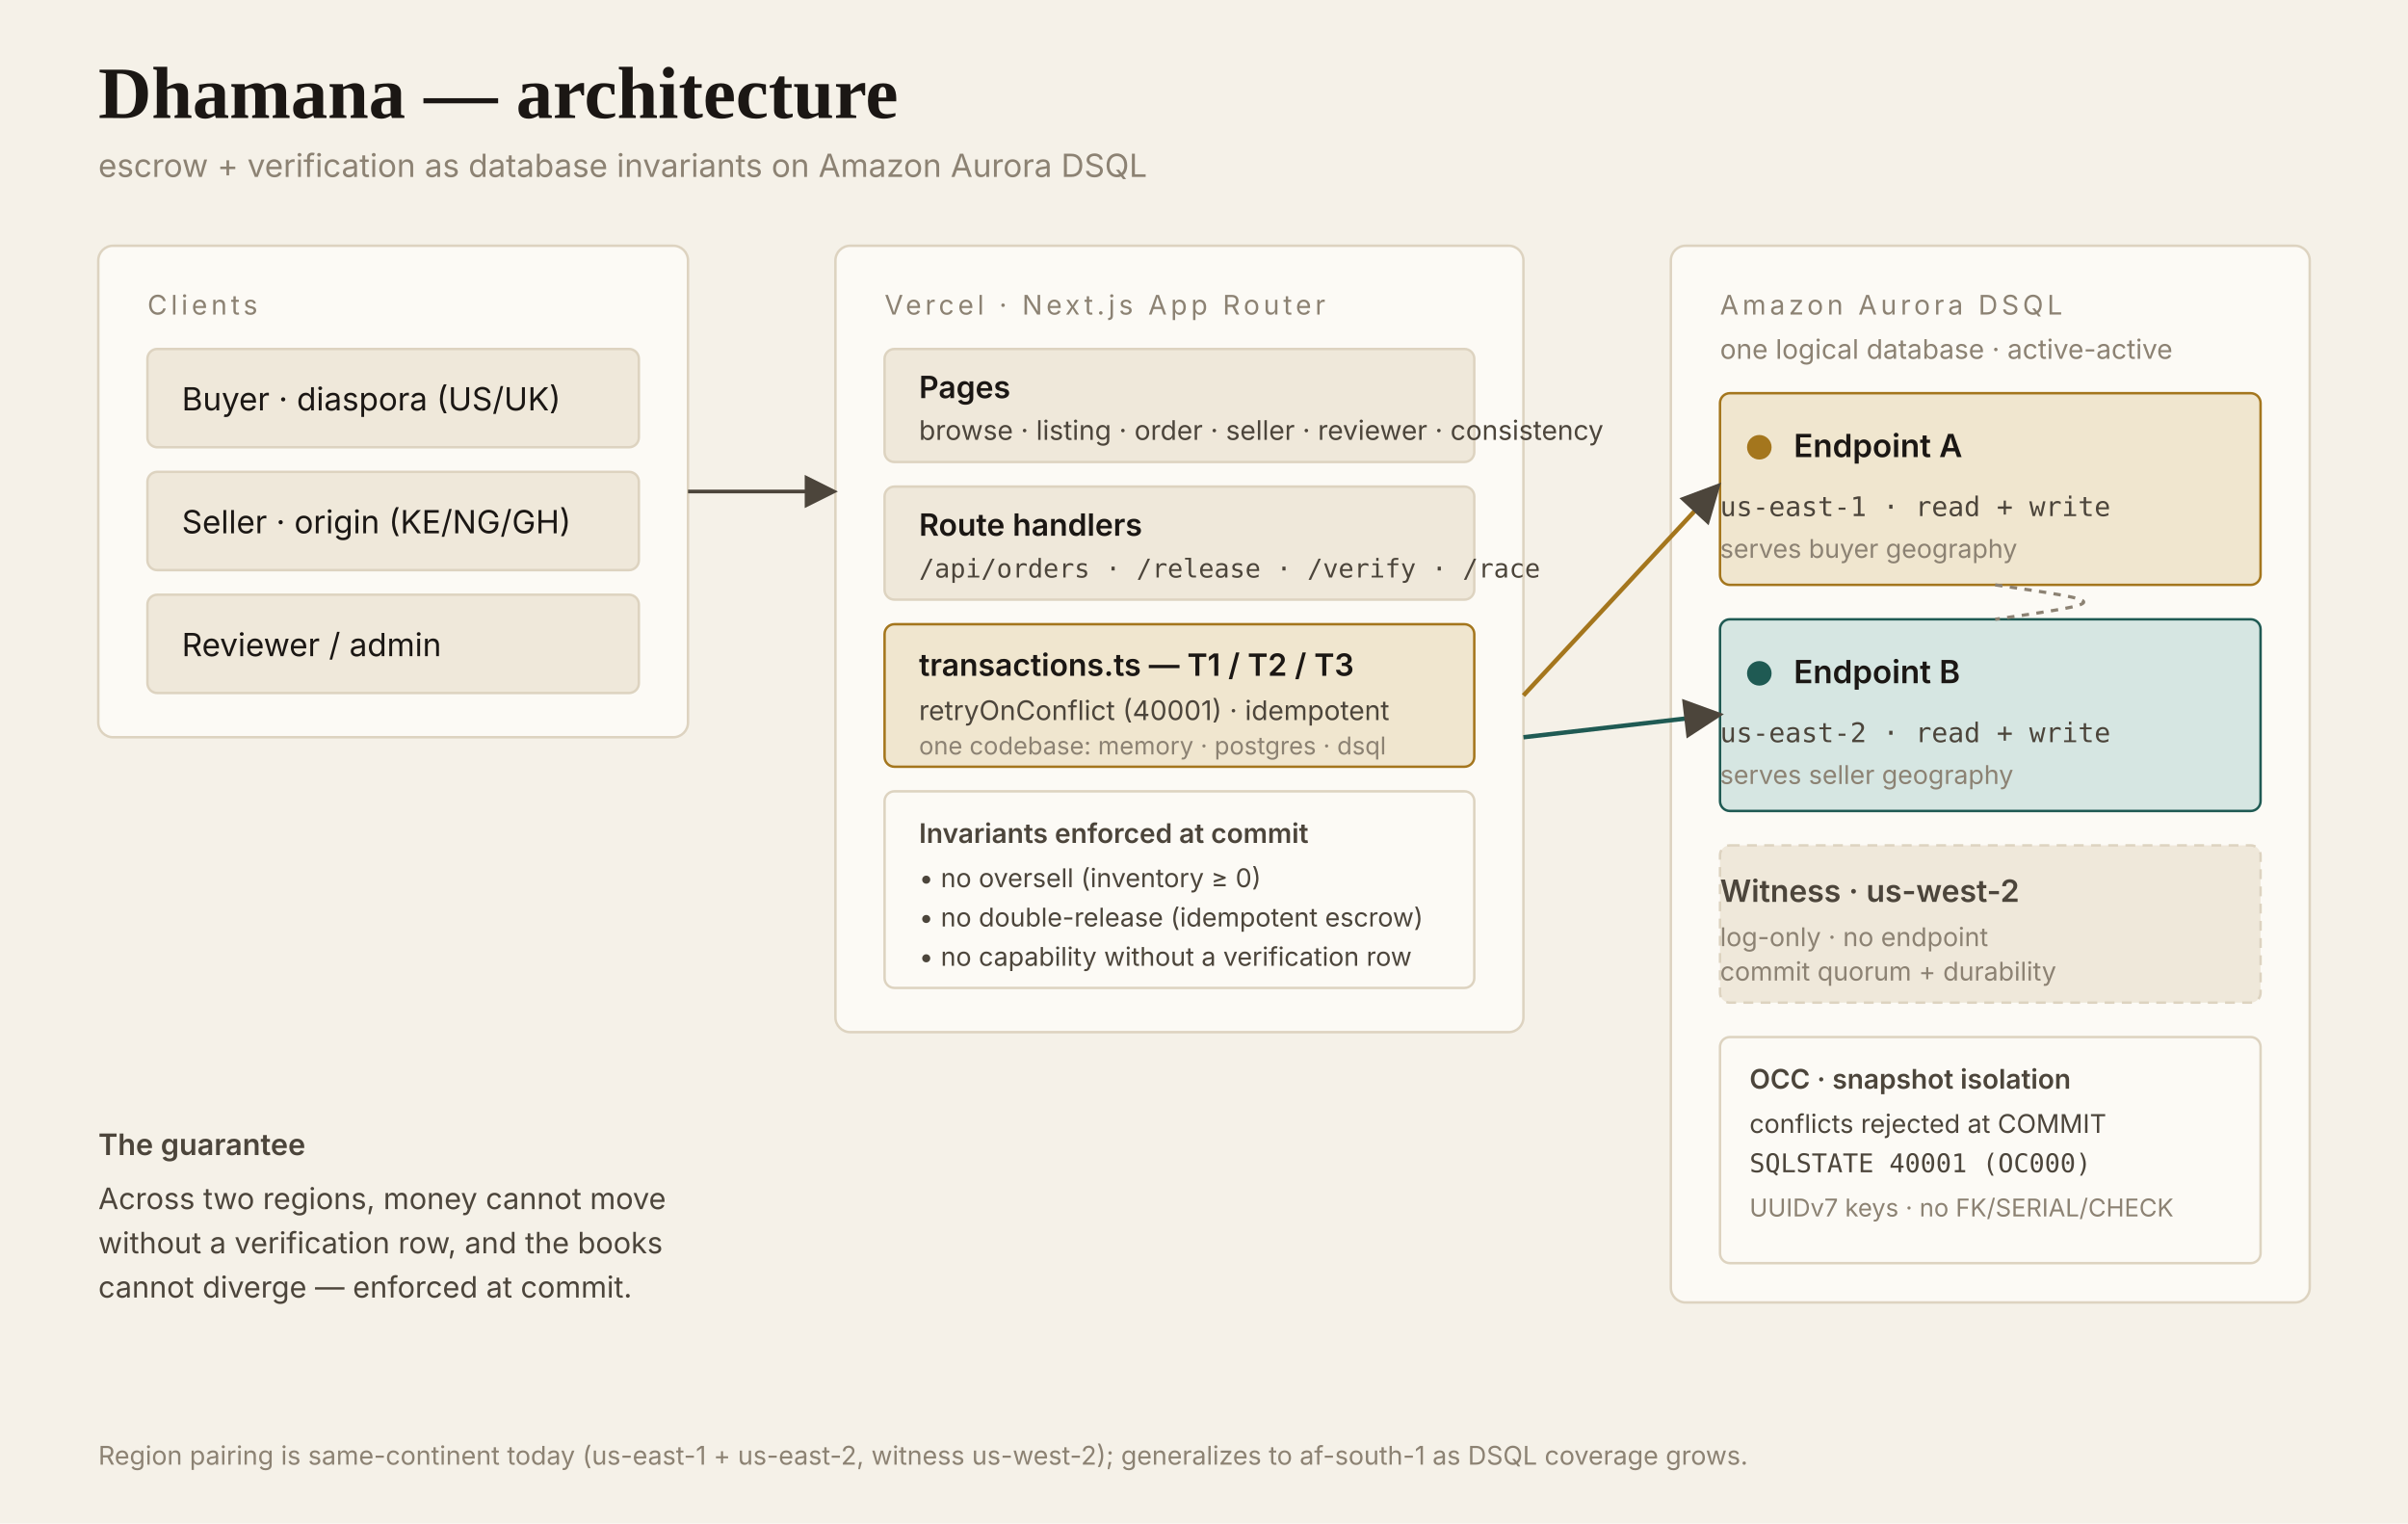
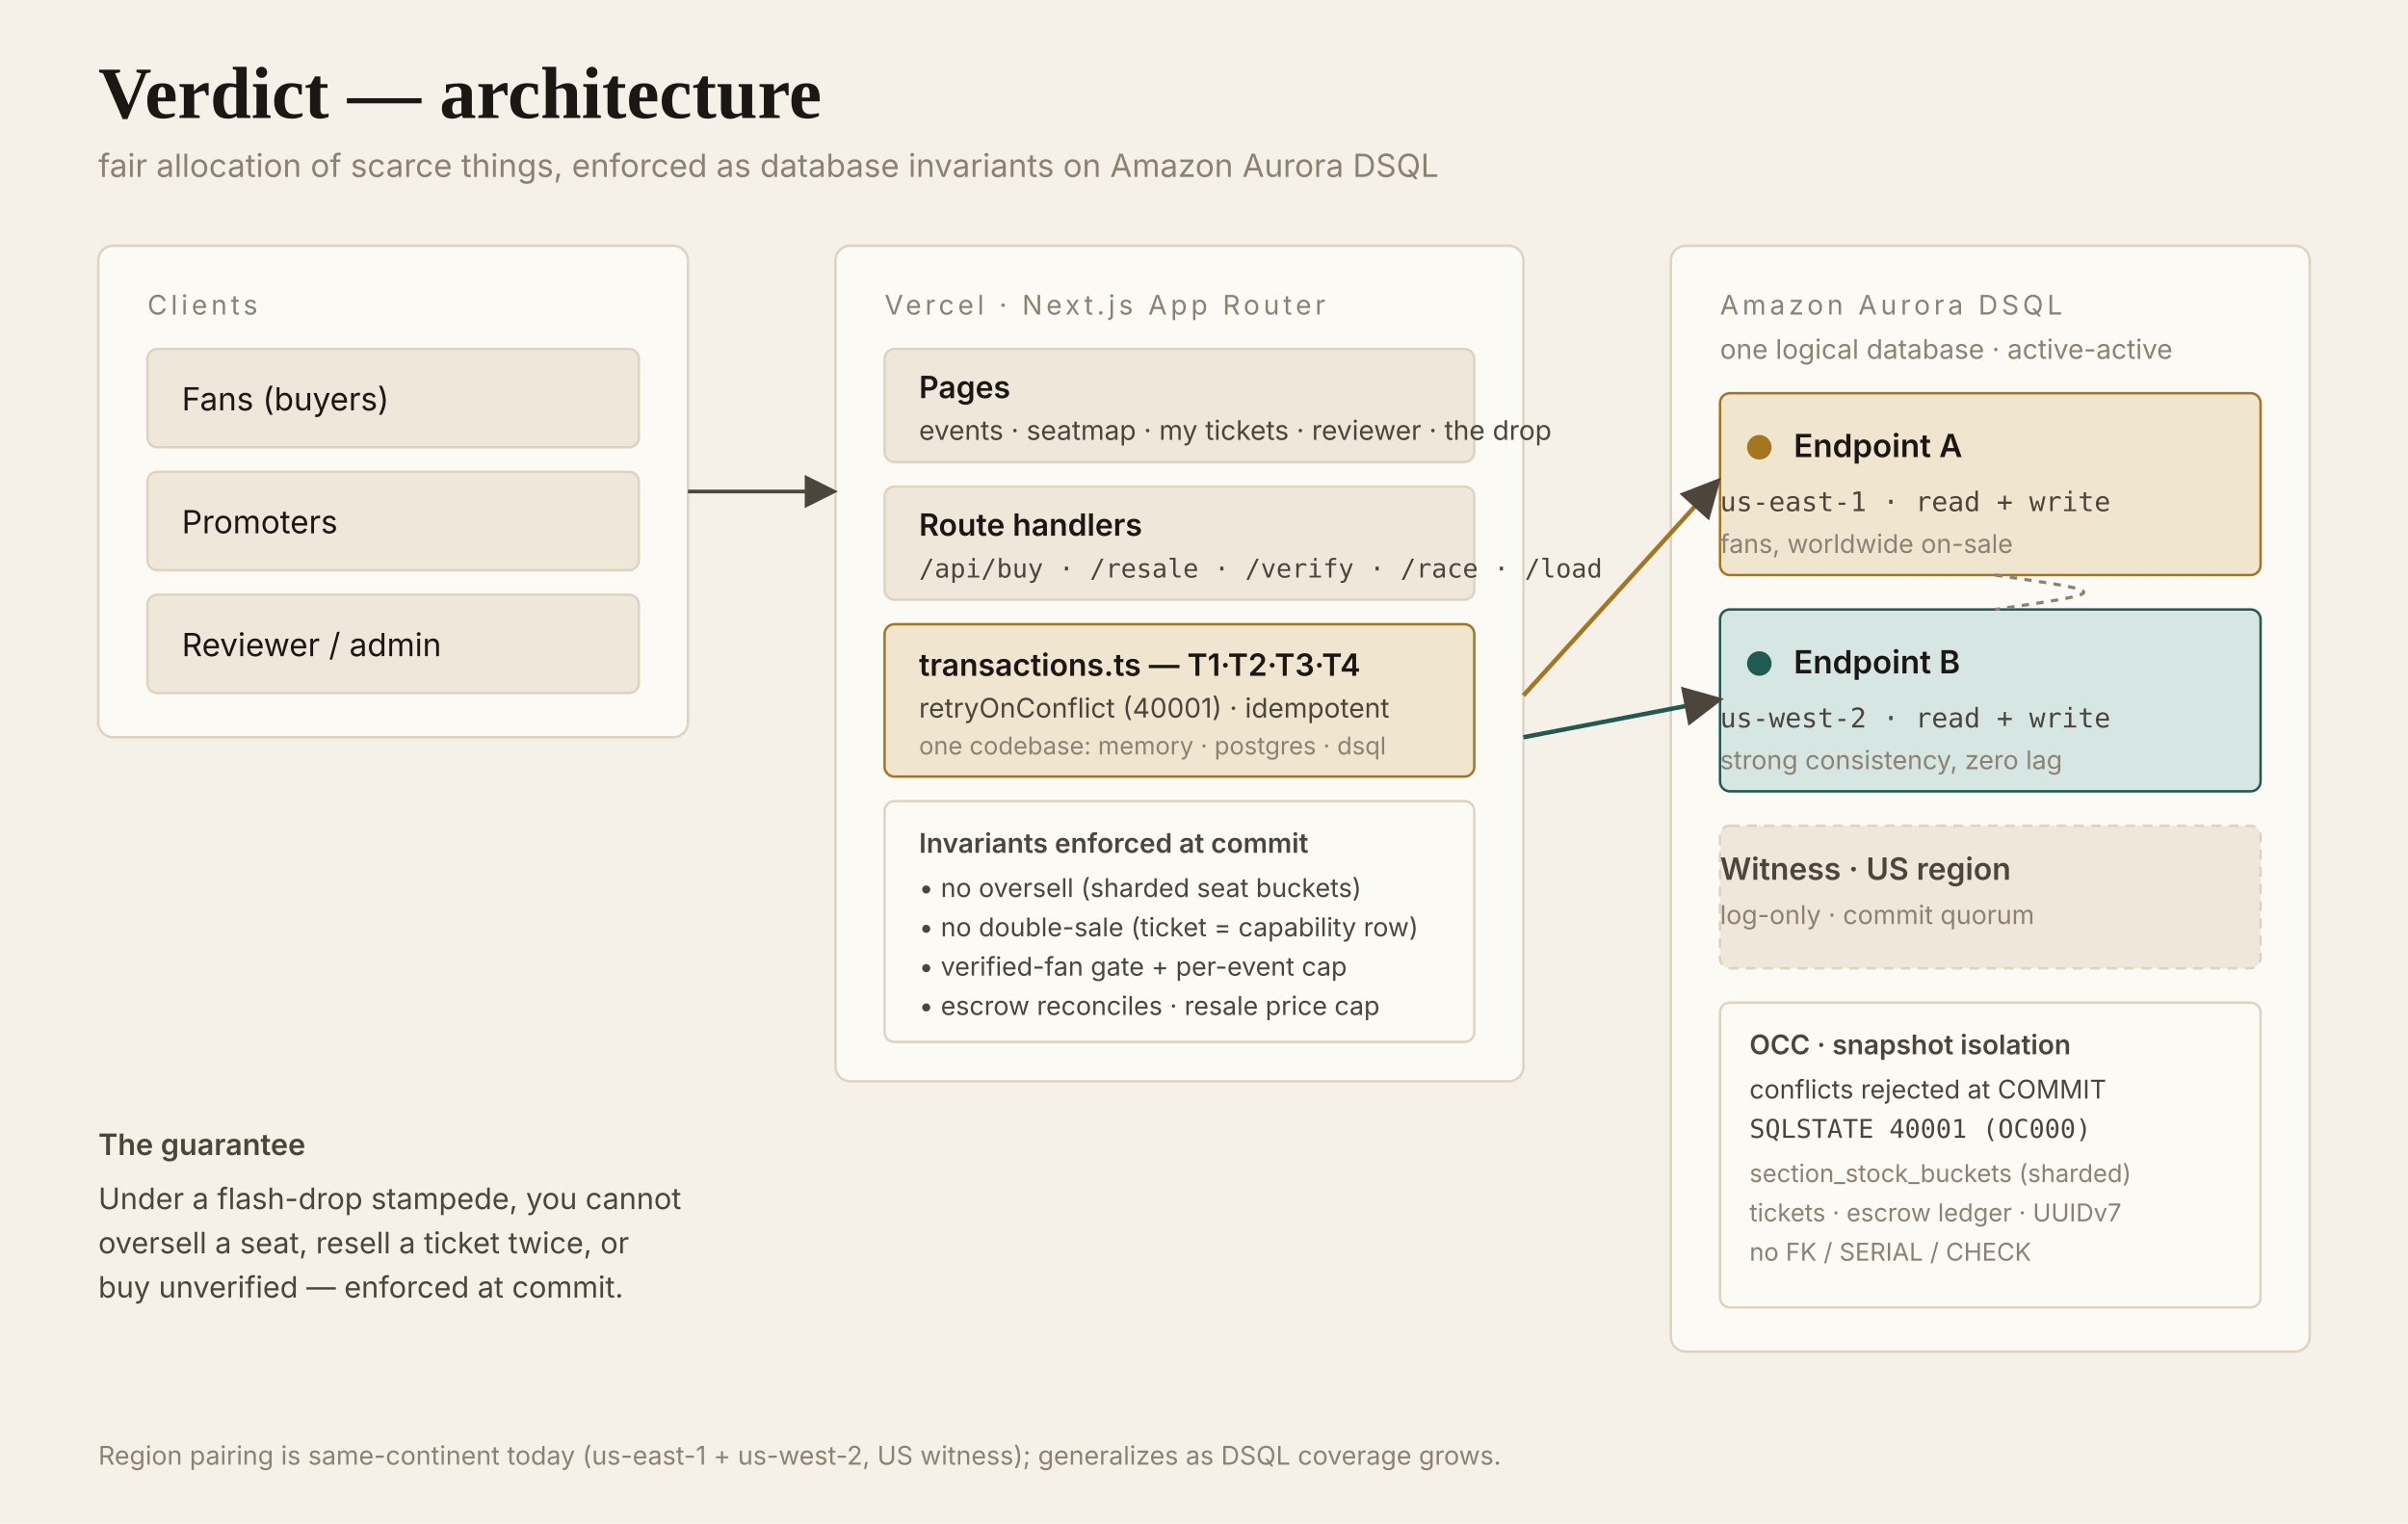
<svg xmlns="http://www.w3.org/2000/svg" viewBox="0 0 980 620" font-family="Georgia, 'Times New Roman', serif">
  <defs>
    <style>
      .ink{fill:#1b1714} .ink2{fill:#4c453b} .ink3{fill:#8c8273}
      .sans{font-family:Inter, system-ui, sans-serif}
      .mono{font-family:ui-monospace, Menlo, monospace}
      .lbl{font-size:11px; letter-spacing:.14em; text-transform:uppercase}
    </style>
    <marker id="arrow" markerWidth="9" markerHeight="9" refX="7" refY="4.5" orient="auto">
      <path d="M0,0 L9,4.5 L0,9 z" fill="#4c453b" />
    </marker>
  </defs>
  <rect width="980" height="620" fill="#f5f1e8" />
-   <text x="40" y="48" class="ink" font-size="30" font-weight="600">Dhamana — architecture</text>
-   <text x="40" y="72" class="ink3 sans" font-size="13">escrow + verification as database invariants on Amazon Aurora DSQL</text>
+   <text x="40" y="48" class="ink" font-size="30" font-weight="600">Verdict — architecture</text>
+   <text x="40" y="72" class="ink3 sans" font-size="13">fair allocation of scarce things, enforced as database invariants on Amazon Aurora DSQL</text>
  <g>
    <rect x="40" y="100" width="240" height="200" rx="6" fill="#fcfaf5" stroke="#ddd3c0" />
    <text x="60" y="128" class="ink3 sans lbl">Clients</text>
    <rect x="60" y="142" width="200" height="40" rx="4" fill="#efe8da" stroke="#ddd3c0" />
-     <text x="74" y="167" class="ink sans" font-size="13">Buyer · diaspora (US/UK)</text>
+     <text x="74" y="167" class="ink sans" font-size="13">Fans (buyers)</text>
    <rect x="60" y="192" width="200" height="40" rx="4" fill="#efe8da" stroke="#ddd3c0" />
-     <text x="74" y="217" class="ink sans" font-size="13">Seller · origin (KE/NG/GH)</text>
+     <text x="74" y="217" class="ink sans" font-size="13">Promoters</text>
    <rect x="60" y="242" width="200" height="40" rx="4" fill="#efe8da" stroke="#ddd3c0" />
    <text x="74" y="267" class="ink sans" font-size="13">Reviewer / admin</text>
  </g>
  <g>
-     <rect x="340" y="100" width="280" height="320" rx="6" fill="#fcfaf5" stroke="#ddd3c0" />
+     <rect x="340" y="100" width="280" height="340" rx="6" fill="#fcfaf5" stroke="#ddd3c0" />
    <text x="360" y="128" class="ink3 sans lbl">Vercel · Next.js App Router</text>
    <rect x="360" y="142" width="240" height="46" rx="4" fill="#efe8da" stroke="#ddd3c0" />
    <text x="374" y="162" class="ink sans" font-size="12.5" font-weight="600">Pages</text>
-     <text x="374" y="179" class="ink2 sans" font-size="11">browse · listing · order · seller · reviewer · consistency</text>
+     <text x="374" y="179" class="ink2 sans" font-size="11">events · seatmap · my tickets · reviewer · the drop</text>
    <rect x="360" y="198" width="240" height="46" rx="4" fill="#efe8da" stroke="#ddd3c0" />
    <text x="374" y="218" class="ink sans" font-size="12.5" font-weight="600">Route handlers</text>
-     <text x="374" y="235" class="mono ink2" font-size="10.5">/api/orders · /release · /verify · /race</text>
-     <rect x="360" y="254" width="240" height="58" rx="4" fill="#f0e6cf" stroke="#a4761d" />
-     <text x="374" y="275" class="ink sans" font-size="12.5" font-weight="600">transactions.ts — T1 / T2 / T3</text>
-     <text x="374" y="293" class="ink2 sans" font-size="11">retryOnConflict (40001) · idempotent</text>
+     <text x="374" y="235" class="mono ink2" font-size="10.5">/api/buy · /resale · /verify · /race · /load</text>
+     <rect x="360" y="254" width="240" height="62" rx="4" fill="#f0e6cf" stroke="#a4761d" />
+     <text x="374" y="275" class="ink sans" font-size="12.5" font-weight="600">transactions.ts — T1·T2·T3·T4</text>
+     <text x="374" y="292" class="ink2 sans" font-size="11">retryOnConflict (40001) · idempotent</text>
    <text x="374" y="307" class="ink3 sans" font-size="10">one codebase: memory · postgres · dsql</text>
-     <rect x="360" y="322" width="240" height="80" rx="4" fill="#fcfaf5" stroke="#ddd3c0" />
-     <text x="374" y="343" class="ink2 sans" font-size="11" font-weight="600">Invariants enforced at commit</text>
-     <text x="374" y="361" class="ink2 sans" font-size="10.5">• no oversell (inventory ≥ 0)</text>
-     <text x="374" y="377" class="ink2 sans" font-size="10.5">• no double-release (idempotent escrow)</text>
-     <text x="374" y="393" class="ink2 sans" font-size="10.5">• no capability without a verification row</text>
+     <rect x="360" y="326" width="240" height="98" rx="4" fill="#fcfaf5" stroke="#ddd3c0" />
+     <text x="374" y="347" class="ink2 sans" font-size="11" font-weight="600">Invariants enforced at commit</text>
+     <text x="374" y="365" class="ink2 sans" font-size="10.5">• no oversell (sharded seat buckets)</text>
+     <text x="374" y="381" class="ink2 sans" font-size="10.5">• no double-sale (ticket = capability row)</text>
+     <text x="374" y="397" class="ink2 sans" font-size="10.5">• verified-fan gate + per-event cap</text>
+     <text x="374" y="413" class="ink2 sans" font-size="10.5">• escrow reconciles · resale price cap</text>
  </g>
  <g>
-     <rect x="680" y="100" width="260" height="430" rx="6" fill="#fcfaf5" stroke="#ddd3c0" />
+     <rect x="680" y="100" width="260" height="450" rx="6" fill="#fcfaf5" stroke="#ddd3c0" />
    <text x="700" y="128" class="ink3 sans lbl">Amazon Aurora DSQL</text>
    <text x="700" y="146" class="ink3 sans" font-size="11">one logical database · active-active</text>
-     <rect x="700" y="160" width="220" height="78" rx="4" fill="#f0e6cf" stroke="#a4761d" />
+     <rect x="700" y="160" width="220" height="74" rx="4" fill="#f0e6cf" stroke="#a4761d" />
    <circle cx="716" cy="182" r="5" fill="#a4761d" />
    <text x="730" y="186" class="ink sans" font-size="13" font-weight="600">Endpoint A</text>
-     <text x="700" y="210" class="mono ink2" font-size="11">us-east-1 · read + write</text>
-     <text x="700" y="227" class="ink3 sans" font-size="10.5">serves buyer geography</text>
-     <rect x="700" y="252" width="220" height="78" rx="4" fill="#d6e6e2" stroke="#1f5a53" />
-     <circle cx="716" cy="274" r="5" fill="#1f5a53" />
-     <text x="730" y="278" class="ink sans" font-size="13" font-weight="600">Endpoint B</text>
-     <text x="700" y="302" class="mono ink2" font-size="11">us-east-2 · read + write</text>
-     <text x="700" y="319" class="ink3 sans" font-size="10.5">serves seller geography</text>
-     <rect x="700" y="344" width="220" height="64" rx="4" fill="#efe8da" stroke="#ddd3c0" stroke-dasharray="4 3" />
-     <text x="700" y="367" class="ink2 sans" font-size="12.5" font-weight="600">Witness · us-west-2</text>
-     <text x="700" y="385" class="ink3 sans" font-size="10.5">log-only · no endpoint</text>
-     <text x="700" y="399" class="ink3 sans" font-size="10.5">commit quorum + durability</text>
-     <rect x="700" y="422" width="220" height="92" rx="4" fill="#fcfaf5" stroke="#ddd3c0" />
-     <text x="712" y="443" class="ink2 sans" font-size="11" font-weight="600">OCC · snapshot isolation</text>
-     <text x="712" y="461" class="ink2 sans" font-size="10.5">conflicts rejected at COMMIT</text>
-     <text x="712" y="477" class="mono ink2" font-size="10.5">SQLSTATE 40001 (OC000)</text>
-     <text x="712" y="495" class="ink3 sans" font-size="10">UUIDv7 keys · no FK/SERIAL/CHECK</text>
+     <text x="700" y="208" class="mono ink2" font-size="11">us-east-1 · read + write</text>
+     <text x="700" y="225" class="ink3 sans" font-size="10.5">fans, worldwide on-sale</text>
+     <rect x="700" y="248" width="220" height="74" rx="4" fill="#d6e6e2" stroke="#1f5a53" />
+     <circle cx="716" cy="270" r="5" fill="#1f5a53" />
+     <text x="730" y="274" class="ink sans" font-size="13" font-weight="600">Endpoint B</text>
+     <text x="700" y="296" class="mono ink2" font-size="11">us-west-2 · read + write</text>
+     <text x="700" y="313" class="ink3 sans" font-size="10.5">strong consistency, zero lag</text>
+     <rect x="700" y="336" width="220" height="58" rx="4" fill="#efe8da" stroke="#ddd3c0" stroke-dasharray="4 3" />
+     <text x="700" y="358" class="ink2 sans" font-size="12.5" font-weight="600">Witness · US region</text>
+     <text x="700" y="376" class="ink3 sans" font-size="10.5">log-only · commit quorum</text>
+     <rect x="700" y="408" width="220" height="124" rx="4" fill="#fcfaf5" stroke="#ddd3c0" />
+     <text x="712" y="429" class="ink2 sans" font-size="11" font-weight="600">OCC · snapshot isolation</text>
+     <text x="712" y="447" class="ink2 sans" font-size="10.5">conflicts rejected at COMMIT</text>
+     <text x="712" y="463" class="mono ink2" font-size="10.5">SQLSTATE 40001 (OC000)</text>
+     <text x="712" y="481" class="ink3 sans" font-size="10">section_stock_buckets (sharded)</text>
+     <text x="712" y="497" class="ink3 sans" font-size="10">tickets · escrow ledger · UUIDv7</text>
+     <text x="712" y="513" class="ink3 sans" font-size="10">no FK / SERIAL / CHECK</text>
  </g>
  <line x1="280" y1="200" x2="338" y2="200" stroke="#4c453b" stroke-width="1.5" marker-end="url(#arrow)" />
-   <line x1="620" y1="283" x2="698" y2="199" stroke="#a4761d" stroke-width="1.8" marker-end="url(#arrow)" />
-   <line x1="620" y1="300" x2="698" y2="291" stroke="#1f5a53" stroke-width="1.8" marker-end="url(#arrow)" />
-   <path d="M812,238 C860,245 860,245 812,252" fill="none" stroke="#8c8273" stroke-width="1.3" stroke-dasharray="3 3" />
-   <text x="700" y="246" class="ink3 sans" font-size="9.5" transform="rotate(0)" />
+   <line x1="620" y1="283" x2="698" y2="197" stroke="#a4761d" stroke-width="1.8" marker-end="url(#arrow)" />
+   <line x1="620" y1="300" x2="698" y2="285" stroke="#1f5a53" stroke-width="1.8" marker-end="url(#arrow)" />
+   <path d="M812,234 C860,241 860,241 812,248" fill="none" stroke="#8c8273" stroke-width="1.3" stroke-dasharray="3 3" />
  <text x="40" y="470" class="ink2 sans" font-size="12" font-weight="600">The guarantee</text>
-   <text x="40" y="492" class="ink2 sans" font-size="12" width="260">Across two regions, money cannot move</text>
-   <text x="40" y="510" class="ink2 sans" font-size="12">without a verification row, and the books</text>
-   <text x="40" y="528" class="ink2 sans" font-size="12">cannot diverge — enforced at commit.</text>
-   <text x="40" y="596" class="ink3 sans" font-size="10.5">Region pairing is same-continent today (us-east-1 + us-east-2, witness us-west-2); generalizes to af-south-1 as DSQL coverage grows.</text>
+   <text x="40" y="492" class="ink2 sans" font-size="12">Under a flash-drop stampede, you cannot</text>
+   <text x="40" y="510" class="ink2 sans" font-size="12">oversell a seat, resell a ticket twice, or</text>
+   <text x="40" y="528" class="ink2 sans" font-size="12">buy unverified — enforced at commit.</text>
+   <text x="40" y="596" class="ink3 sans" font-size="10.5">Region pairing is same-continent today (us-east-1 + us-west-2, US witness); generalizes as DSQL coverage grows.</text>
</svg>
